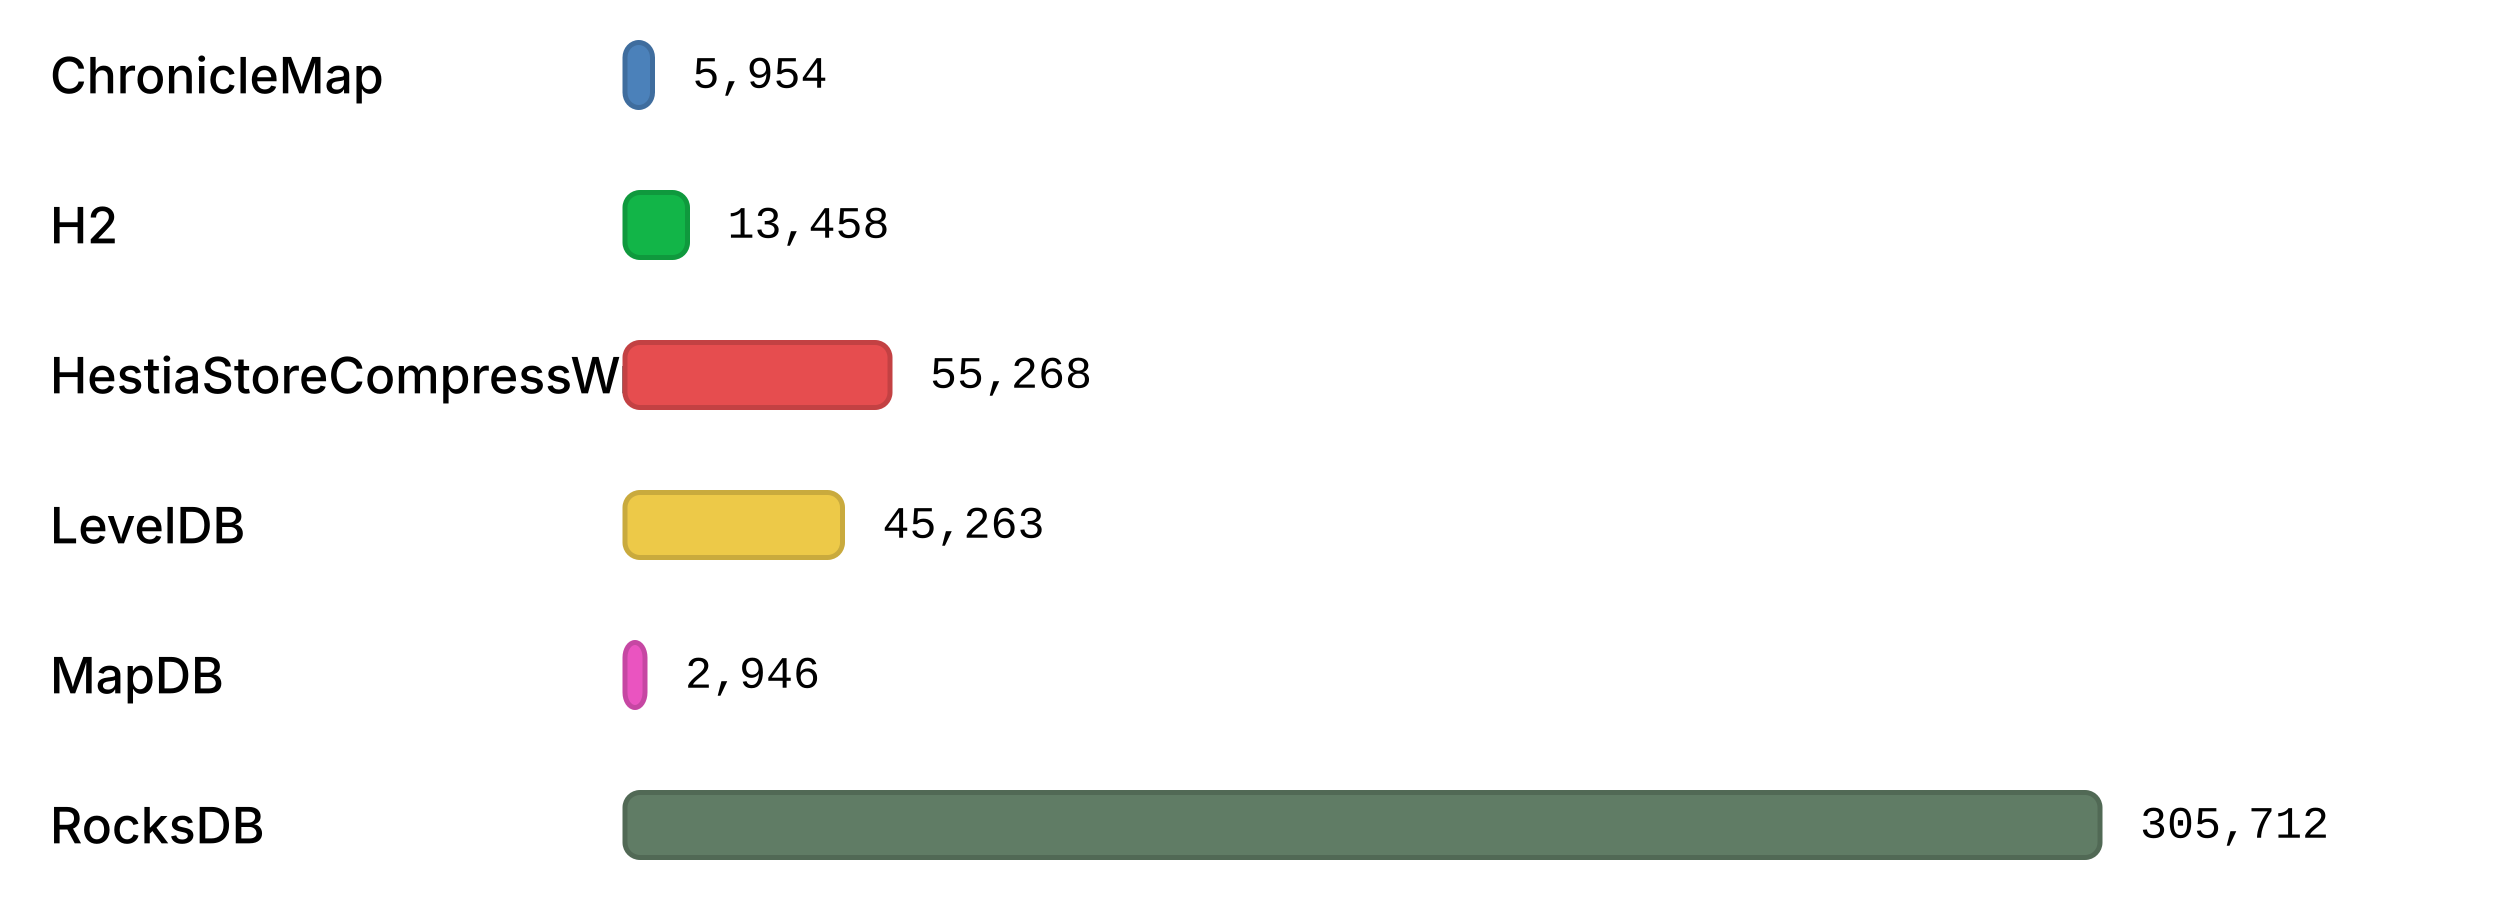
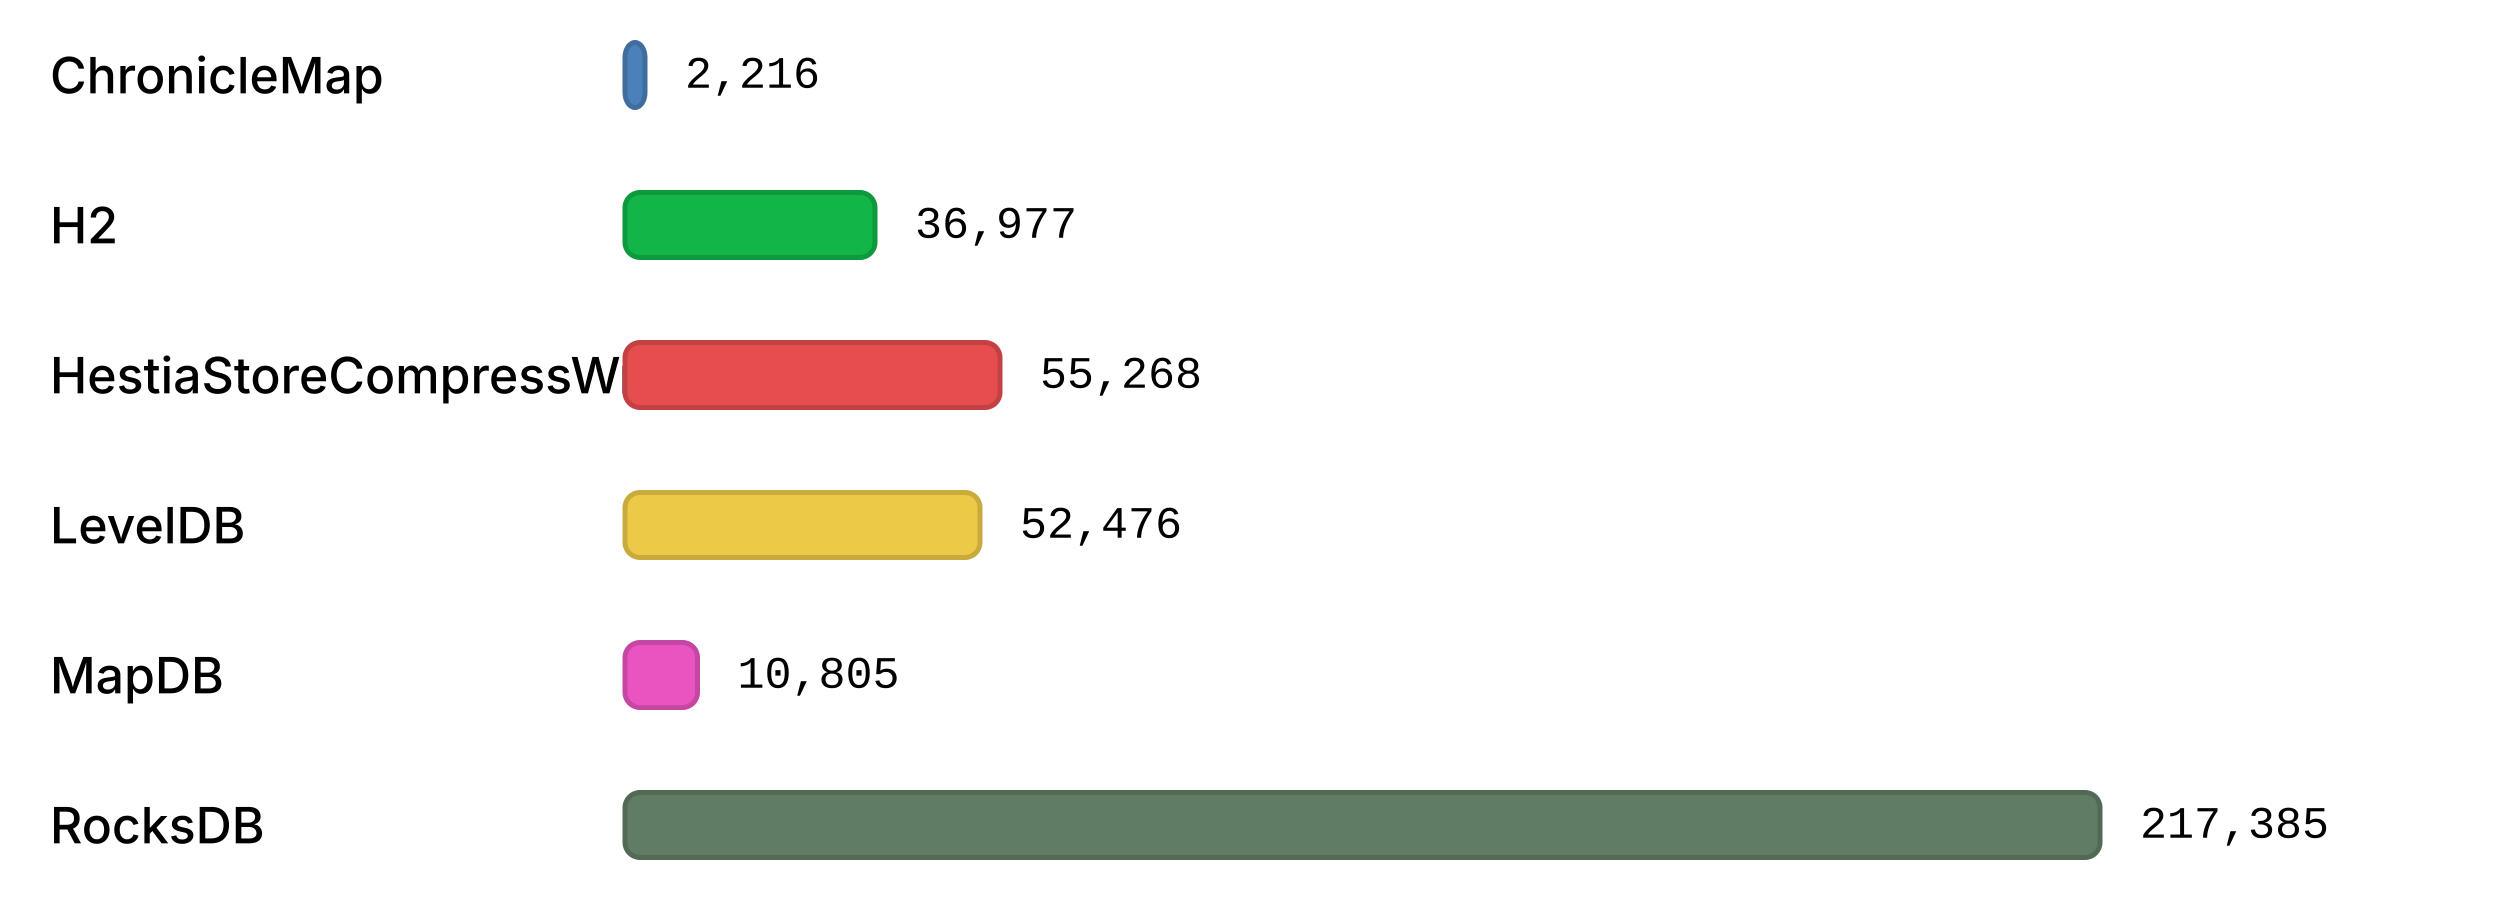
<svg xmlns="http://www.w3.org/2000/svg" width="1000" height="360" viewBox="0 0 1000 360">
  <style>
        text { fill: currentColor; dominant-baseline: middle; }
        .label { font: 500 20px "Inter", "Helvetica Neue", Arial, sans-serif; }
        .value { font: 18px "IBM Plex Mono", "Courier New", monospace; }
    </style>
  <rect x="0" y="10" width="1000" height="40" fill="rgba(255,255,255,0.15)" />
  <text class="label" x="20" y="30">ChronicleMap</text>
-   <rect x="250" y="17" width="11" height="26" rx="6" ry="6" fill="#4b81ba" stroke="#3F6D9E" stroke-width="2" />
-   <text class="value" x="277" y="30">5,954</text>
+   <rect x="250" y="17" width="8" height="26" rx="6" ry="6" fill="#4b81ba" stroke="#3F6D9E" stroke-width="2" />
+   <text class="value" x="274" y="30">2,216</text>
  <rect x="0" y="70" width="1000" height="40" fill="rgba(255,255,255,0.15)" />
  <text class="label" x="20" y="90">H2</text>
-   <rect x="250" y="77" width="25" height="26" rx="6" ry="6" fill="#12b548" stroke="#0F993D" stroke-width="2" />
-   <text class="value" x="291" y="90">13,458</text>
+   <rect x="250" y="77" width="100" height="26" rx="6" ry="6" fill="#12b548" stroke="#0F993D" stroke-width="2" />
+   <text class="value" x="366" y="90">36,977</text>
  <rect x="0" y="130" width="1000" height="40" fill="rgba(255,255,255,0.15)" />
  <text class="label" x="20" y="150">HestiaStoreCompressWrite</text>
-   <rect x="250" y="137" width="106" height="26" rx="6" ry="6" fill="#e64d4f" stroke="#C34143" stroke-width="2" />
-   <text class="value" x="372" y="150">55,268</text>
+   <rect x="250" y="137" width="150" height="26" rx="6" ry="6" fill="#e64d4f" stroke="#C34143" stroke-width="2" />
+   <text class="value" x="416" y="150">55,268</text>
  <rect x="0" y="190" width="1000" height="40" fill="rgba(255,255,255,0.15)" />
  <text class="label" x="20" y="210">LevelDB</text>
-   <rect x="250" y="197" width="87" height="26" rx="6" ry="6" fill="#EDC948" stroke="#C9AA3D" stroke-width="2" />
-   <text class="value" x="353" y="210">45,263</text>
+   <rect x="250" y="197" width="142" height="26" rx="6" ry="6" fill="#EDC948" stroke="#C9AA3D" stroke-width="2" />
+   <text class="value" x="408" y="210">52,476</text>
  <rect x="0" y="250" width="1000" height="40" fill="rgba(255,255,255,0.15)" />
  <text class="label" x="20" y="270">MapDB</text>
-   <rect x="250" y="257" width="8" height="26" rx="6" ry="6" fill="#ea54c0" stroke="#C647A3" stroke-width="2" />
-   <text class="value" x="274" y="270">2,946</text>
+   <rect x="250" y="257" width="29" height="26" rx="6" ry="6" fill="#ea54c0" stroke="#C647A3" stroke-width="2" />
+   <text class="value" x="295" y="270">10,805</text>
  <rect x="0" y="310" width="1000" height="40" fill="rgba(255,255,255,0.15)" />
  <text class="label" x="20" y="330">RocksDB</text>
  <rect x="250" y="317" width="590" height="26" rx="6" ry="6" fill="#607c65" stroke="#516955" stroke-width="2" />
-   <text class="value" x="856" y="330">305,712</text>
+   <text class="value" x="856" y="330">217,385</text>
</svg>
